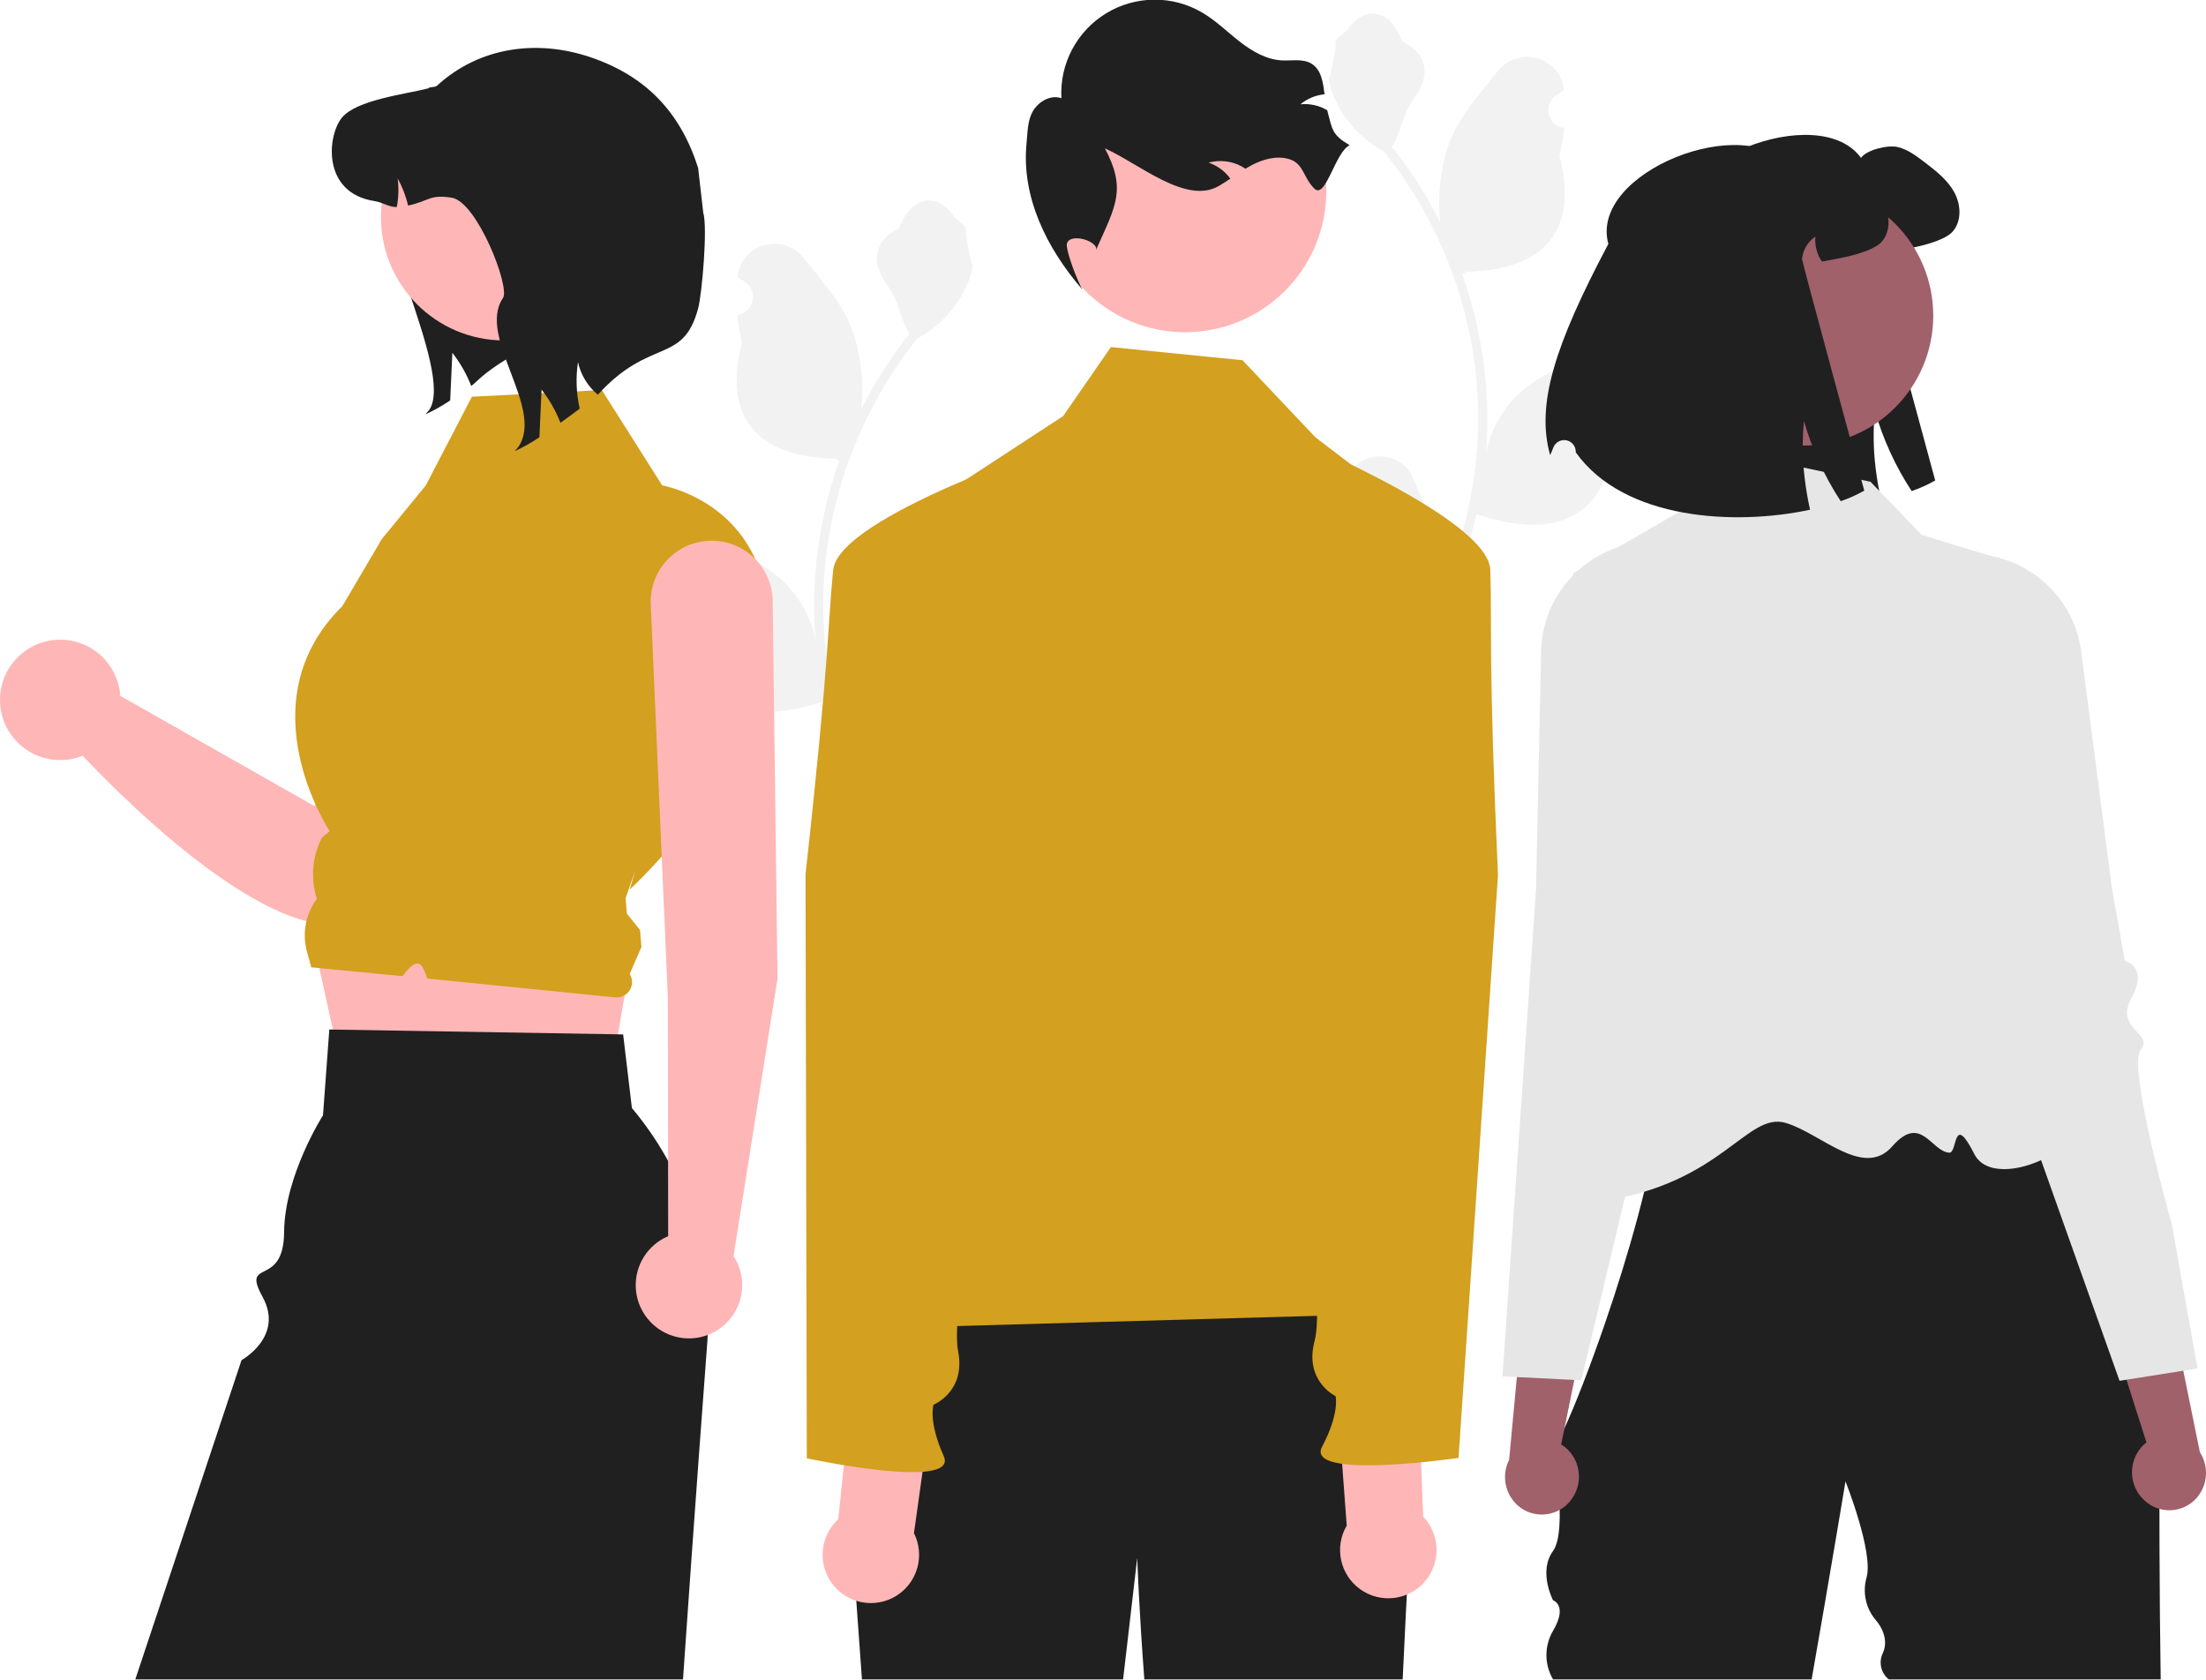
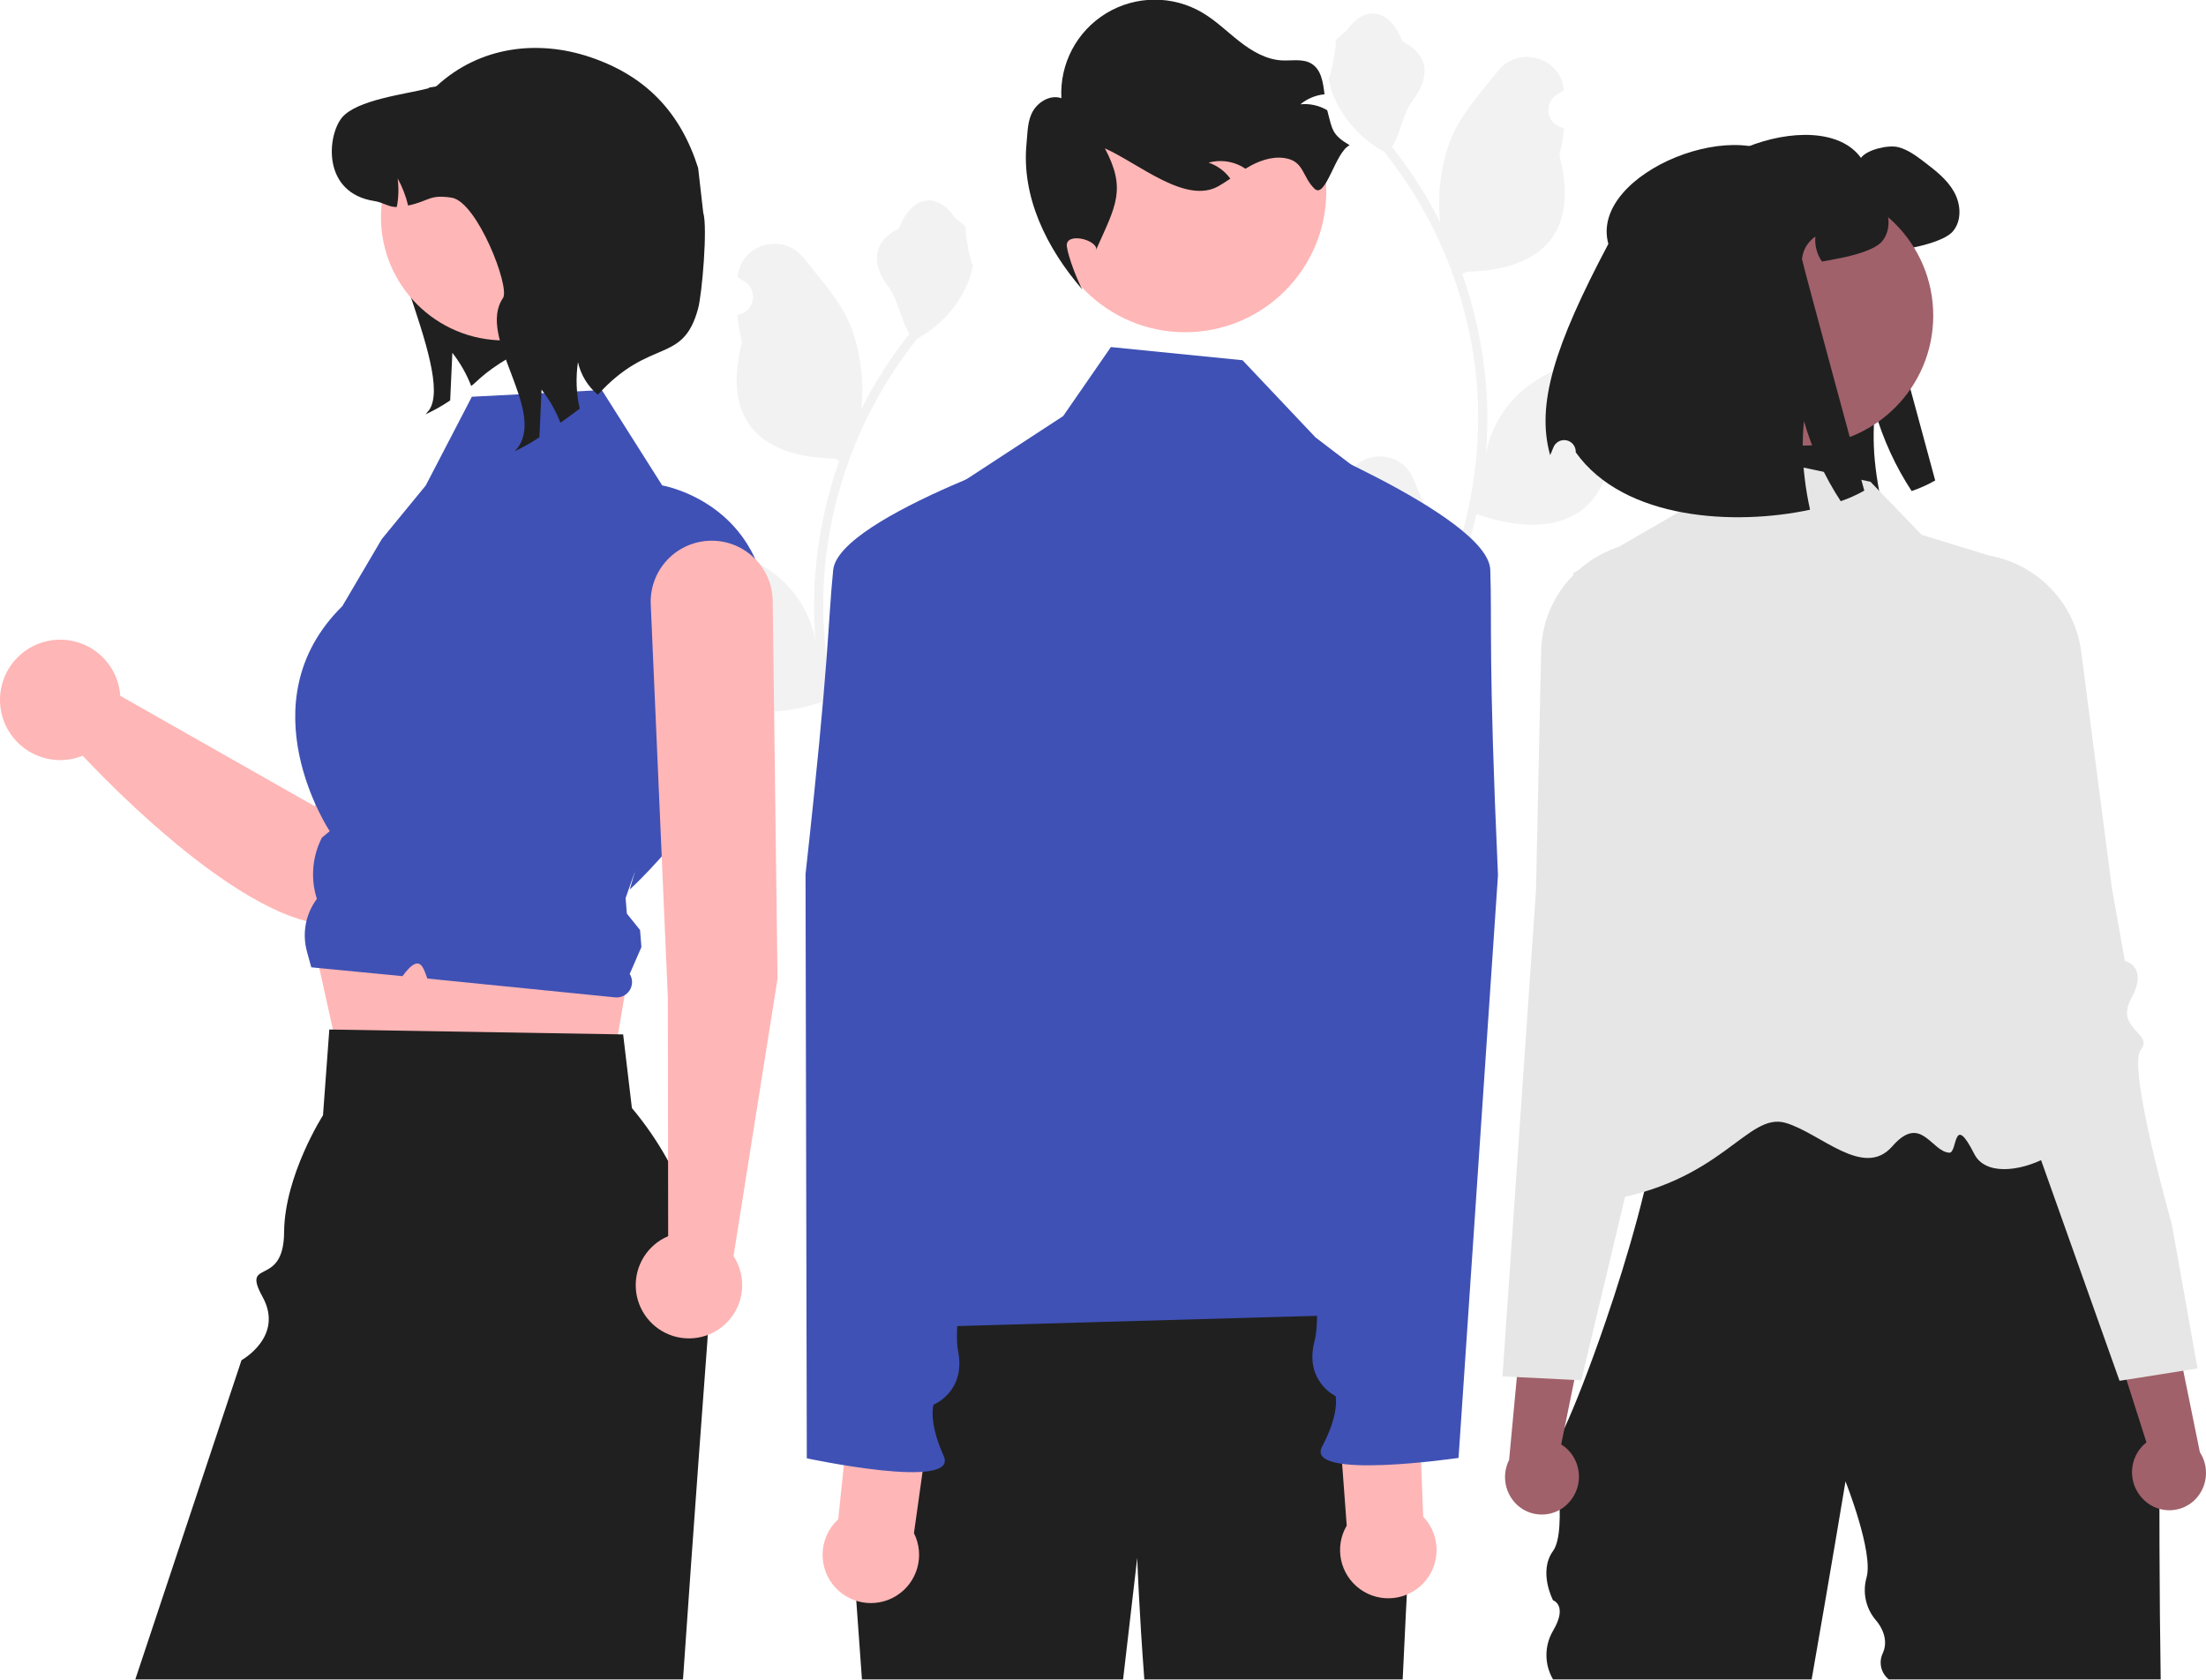
<svg xmlns="http://www.w3.org/2000/svg" data-name="Layer 1" width="838" height="638.004" viewBox="0 0 838 638.004">
  <path d="M689.135,323.255a5.09,5.09,0,0,0,3.689-8.823c-.128-.51-.22-.876-.349-1.387q.069-.167.139-.333c4.686-11.174,20.569-11.097,25.215.094,4.124,9.933,9.375,19.882,10.668,30.384a40.44,40.44,0,0,1-.71,13.908,162.132,162.132,0,0,0,14.748-67.338,156.487,156.487,0,0,0-.971-17.458q-.804-7.128-2.231-14.154a164.01,164.01,0,0,0-32.525-69.512,43.648,43.648,0,0,1-18.153-18.834,33.294,33.294,0,0,1-3.028-9.098c.884.116,3.332-13.343,2.666-14.169,1.232-1.869,3.436-2.798,4.781-4.621,6.69-9.07,15.906-7.486,20.717,4.839,10.278,5.187,10.378,13.79,4.071,22.065-4.012,5.264-4.564,12.387-8.084,18.023.362.464.739.913,1.101,1.376a165.069,165.069,0,0,1,17.229,27.295c-1.369-10.691.652-23.571,4.097-31.873,3.921-9.46,11.271-17.427,17.744-25.605,7.774-9.823,23.717-5.536,25.086,6.916q.02.181.039.362-1.442.814-2.823,1.727a6.905,6.905,0,0,0,2.784,12.565l.141.022a68.701,68.701,0,0,1-1.811,10.272c8.303,32.111-9.623,43.807-35.219,44.332-.565.29-1.116.579-1.681.855a168.487,168.487,0,0,1,9.069,42.681,159.804,159.804,0,0,1-.116,25.802l.043-.304a42.227,42.227,0,0,1,14.415-24.383c11.093-9.113,26.766-12.468,38.734-19.793,5.761-3.526,13.143,1.031,12.138,7.71q-.024.16-.049.32a46.377,46.377,0,0,0-5.201,2.506q-1.442.814-2.823,1.727a6.905,6.905,0,0,0,2.784,12.565l.141.022c.101.014.188.029.29.044a68.76,68.76,0,0,1-12.648,19.805c-5.192,28.032-27.491,30.691-51.344,22.528h-.015a168.437,168.437,0,0,1-11.315,33.032H690.148c-.145-.449-.275-.913-.406-1.362a45.926,45.926,0,0,0,11.185-.666c-2.999-3.68-5.998-7.389-8.997-11.069a2.511,2.511,0,0,1-.188-.217c-1.521-1.883-3.057-3.752-4.578-5.636l-.001-.002a67.271,67.271,0,0,1,1.971-17.137Z" transform="translate(-181 -130.9981)" fill="#f2f2f2" />
  <path d="M818.913,219.81c-7.516-27.402,53.102-50.899,69.021-28.832,2.213-3.137,10.394-5.043,14.147-4.08s6.91,3.368,9.989,5.697c4.234,3.253,8.623,6.621,11.221,11.298,2.618,4.658,3.022,11.009-.5,15.051-2.791,3.214-11.029,5.293-15.225,6.14-2.926.597-5.389,1.078-7.506,1.424a14.352,14.352,0,0,1-2.502-9.489,11.648,11.648,0,0,0-5.081,8.546c-.058.712,23.655,87.96,23.655,87.96a51.72,51.72,0,0,1-8.95,4.023,112.545,112.545,0,0,1-13.954-30.411,97.453,97.453,0,0,0,.269,21.653,119.144,119.144,0,0,0,2.04,11.991c-28.178,6.082-70.56,4.081-88.999-21.788q-.005-.161-.009-.321a4.402,4.402,0,0,0-8.503-1.535c-.447,1.141-.859,2.129-1.226,2.915C791.428,280.843,798.376,258.613,818.913,219.81Z" transform="translate(-181 -130.9981)" fill="#202020" />
  <path d="M770.963,679.207v.897A3.809,3.809,0,0,1,770.963,679.207Z" transform="translate(-181 -130.9981)" fill="#202020" />
  <path d="M798.558,524.133a15.324,15.324,0,0,1,2.183-.424Q799.472,523.915,798.558,524.133Z" transform="translate(-181 -130.9981)" fill="#202020" />
  <path d="M797.919,524.295c.194-.054.409-.109.639-.163C798.344,524.188,798.138,524.229,797.919,524.295Z" transform="translate(-181 -130.9981)" fill="#202020" />
  <path d="M1001.79,768.998H898.504a8.213,8.213,0,0,1-2.211-10.115c2.822-6.471-2.708-12.384-2.708-12.384a17.567,17.567,0,0,1-3.54-16.191c2.737-9.558-7.988-36.535-7.988-36.535s-5.781,34.834-12.865,75.225H770.963a18.259,18.259,0,0,1,0-18.489c5.724-9.706,0-11.568,0-11.568s-5.724-10.862,0-18.748,0-40.088,0-40.088c.216,1.424,1.847-1.165,4.358-6.592,3.823-8.258,9.664-23.108,15.566-40.348,4.219-12.305,8.473-25.843,12.028-39.08h.009q1.398-5.216,2.649-10.337c1.631-6.696,3.029-13.202,4.09-19.311,2.304-13.159,3.063-24.463,1.294-31.814-1.467-6.118-4.677-9.492-10.216-8.914,2.968-.492,7.317-.958,12.676-1.398.966-.078,1.967-.155,3.003-.242,39.968-3.02,125.721-4.754,125.721-4.754L968.406,564.35l33.264,59.582S1000.764,703.86,1001.79,768.998Z" transform="translate(-181 -130.9981)" fill="#202020" />
  <path d="M891.547,314.02,831.033,301.183l-12.015,24.185L778.556,348.794s26.082,106.641,25.933,121.64c-.378,38.079-61.306,123.44-15.285,116.874s55.369-34.073,70.143-29.724c13.324,3.923,29.594,21.372,40.486,8.892s14.728,1.931,21.616,2.429c3.273.237,1.302-15.759,9.537.497s51.904-5.626,37.104-20.427c-24.65-24.65-29.66-206.361-29.66-206.361l-27.441-8.443Z" transform="translate(-181 -130.9981)" fill="#e6e6e6" />
  <path d="M777.411,701.296a14.526,14.526,0,0,0-1.496-20.205,13.936,13.936,0,0,0-1.866-1.351l10.118-49.656-23.39-13.999-6.506,69.522a14.486,14.486,0,0,0,3.339,17.367,13.863,13.863,0,0,0,19.556-1.386Q777.29,701.443,777.411,701.296Z" transform="translate(-181 -130.9981)" fill="#a0616a" />
  <path d="M850.037,439.552c-.147-1.596-2.183-2.321-5.005-3.322a30.95,30.95,0,0,1-7.999-3.788c-6.247-4.513-3.788-9.233-.388-15.756.664-1.268,1.355-2.589,2.002-3.961,1.924-4.064-1.139-20.83-9.121-49.84-2.459-8.931-2.451-15.238-4.15-19.423-1.691-4.185-5.082-6.247-14.324-6.679a42.251,42.251,0,0,0-30.416,10.812c-.224.198-.457.414-.682.621q-.634.595-1.243,1.217a42.22,42.22,0,0,0-12.27,29.027l-.043,1.855-1.907,88.634-5.358,77.78-7.386,107.143,5.471.268L779.048,655.228l2.649.129,6.282-26.352,7.559-31.711,2.778-11.649,8.62-36.137,4.021-16.886,2.459-10.311L814.417,518.1l4.884-20.467c.112-.431,11.347-44.757,24.299-52.169C848.432,442.702,850.175,441.097,850.037,439.552Z" transform="translate(-181 -130.9981)" fill="#e6e6e6" />
  <path d="M995.355,700.768a14.526,14.526,0,0,1-.683-20.249,13.934,13.934,0,0,1,1.71-1.544L980.99,630.692l21.752-16.43,13.935,68.421a14.486,14.486,0,0,1-1.454,17.625,13.863,13.863,0,0,1-19.592.723Q995.491,700.901,995.355,700.768Z" transform="translate(-181 -130.9981)" fill="#a0616a" />
  <path d="M1005.996,596S989.031,536.312,994.205,529.85s-10.106-7.723-3.522-19.757-2.504-14.047-2.504-14.047l-4.932-27.669-8.817-67.961-.267-2.021-2.564-19.772a42.341,42.341,0,0,0-16.696-28.617c-.233-.178-.471-.35-.709-.521q-1.628-1.172-3.327-2.172a42.263,42.263,0,0,0-28.106-5.339c-18.286,2.848-12.595,9.667-15.56,27.935-4.819,29.703-6.07,46.697-3.72,50.536.792,1.293,1.624,2.53,2.417,3.717,4.083,6.129,7.034,10.551,1.305,15.718a31.251,31.251,0,0,1-7.544,4.616c-2.693,1.304-4.643,2.24-4.616,3.843.03,1.553,1.934,2.955,7.031,5.179,6.177,2.703,12.811,12.923,18.245,23.363a257.88,257.88,0,0,1,11.518,25.899L978.54,634.137l7.618,21.422,2.628-.416,21.58-3.421,5.412-.857Z" transform="translate(-181 -130.9981)" fill="#e6e6e6" />
  <circle cx="685.016" cy="119.908" r="49.37" fill="#a0616a" />
  <path d="M791.967,223.66c-7.516-27.402,53.102-50.899,69.021-28.832,2.213-3.137,10.394-5.043,14.147-4.08s6.91,3.368,9.989,5.697c4.234,3.253,8.623,6.621,11.221,11.298,2.618,4.658,3.022,11.009-.5,15.051-2.791,3.214-11.029,5.293-15.225,6.14-2.926.597-5.389,1.078-7.506,1.424a14.352,14.352,0,0,1-2.502-9.489,11.648,11.648,0,0,0-5.081,8.546c-.058.712,23.655,87.96,23.655,87.96a51.72,51.72,0,0,1-8.95,4.023,112.545,112.545,0,0,1-13.954-30.411,97.453,97.453,0,0,0,.269,21.653,119.142,119.142,0,0,0,2.04,11.991c-28.178,6.082-70.56,4.081-88.999-21.788q-.005-.161-.009-.321a4.402,4.402,0,0,0-8.503-1.535c-.447,1.141-.859,2.129-1.226,2.915C764.482,284.693,771.43,262.462,791.967,223.66Z" transform="translate(-181 -130.9981)" fill="#202020" />
  <path d="M810.435,197.849" transform="translate(-181 -130.9981)" fill="#202020" />
  <path d="M547.121,394.255a5.09,5.09,0,0,1-3.689-8.823c.128-.51.22-.876.349-1.387q-.069-.167-.139-.333c-4.686-11.174-20.569-11.097-25.215.094-4.124,9.933-9.375,19.882-10.668,30.384a40.44,40.44,0,0,0,.71,13.908A162.132,162.132,0,0,1,493.721,360.76a156.49,156.49,0,0,1,.971-17.458q.804-7.128,2.231-14.154a164.01,164.01,0,0,1,32.525-69.512,43.648,43.648,0,0,0,18.153-18.834,33.295,33.295,0,0,0,3.028-9.098c-.884.116-3.332-13.343-2.666-14.169-1.232-1.869-3.436-2.798-4.781-4.621-6.69-9.07-15.906-7.486-20.717,4.839-10.278,5.187-10.378,13.79-4.071,22.065,4.012,5.264,4.564,12.387,8.084,18.023-.362.464-.739.913-1.101,1.376a165.069,165.069,0,0,0-17.229,27.295c1.369-10.691-.652-23.571-4.097-31.873-3.921-9.46-11.271-17.427-17.744-25.605-7.774-9.823-23.717-5.536-25.086,6.916q-.02.181-.039.362,1.442.814,2.823,1.727a6.905,6.905,0,0,1-2.784,12.565l-.141.022a68.7,68.7,0,0,0,1.811,10.272c-8.303,32.111,9.623,43.807,35.219,44.332.565.29,1.116.579,1.681.855a168.487,168.487,0,0,0-9.069,42.681,159.804,159.804,0,0,0,.116,25.802l-.043-.304A42.227,42.227,0,0,0,476.379,349.88c-11.093-9.113-26.766-12.468-38.734-19.793-5.761-3.526-13.143,1.031-12.138,7.71q.024.16.049.32a46.378,46.378,0,0,1,5.201,2.506q1.442.814,2.823,1.727a6.905,6.905,0,0,1-2.784,12.565l-.141.022c-.101.014-.188.029-.29.044A68.76,68.76,0,0,0,443.014,374.784c5.192,28.032,27.491,30.691,51.344,22.528h.015a168.437,168.437,0,0,0,11.315,33.032H546.108c.145-.449.275-.913.406-1.362a45.926,45.926,0,0,1-11.185-.666c2.999-3.68,5.998-7.389,8.997-11.069a2.513,2.513,0,0,0,.188-.217c1.521-1.883,3.057-3.752,4.578-5.636l.001-.002a67.271,67.271,0,0,0-1.971-17.137Z" transform="translate(-181 -130.9981)" fill="#f2f2f2" />
  <path d="M358.516,190.979c-.917,2.138-29.204,1.909-30.5,3.812-9.989,14.697,26.018,77.23,16.03,91.946l-1.392,1.658a65.757,65.757,0,0,0,9.36-5.28c.267-6.024.534-12.066.82-18.09a49.721,49.721,0,0,1,7.167,12.6c2.326-1.639,4.233-4.678,14.201-10.656A62.515,62.515,0,0,1,388.017,255.598Z" transform="translate(-181 -130.9981)" fill="#202020" />
  <path d="M379.057,311.43a23.428,23.428,0,0,0-35.493,13.858L300.578,437.291,226.69,395.343a22.875,22.875,0,1,0-14.272,22.752c15.56,16.607,83.019,84.696,110.946,58.092,23.474-22.362,57.351-109.029,65.505-138.957A23.43,23.43,0,0,0,379.057,311.43Z" transform="translate(-181 -130.9981)" fill="#ffb6b6" />
  <polygon points="117.341 349.883 130.906 411.195 230.098 420.167 239.214 366.781 117.341 349.883" fill="#ffb6b6" />
  <path d="M449.858,638.108c-.045.879-.1,1.749-.163,2.628-.951,12.704-2.039,27.356-3.217,43.413-1.858,25.48-3.933,54.495-6.026,84.85H232.397l40.35-121.282s16.293-8.97,7.998-24.039,8.026-3.061,8.178-24.581,14.777-44.415,14.777-44.415l2.401-32.584,1.368.027,108.273,1.803,1.975.036,3.325,27.972A123.668,123.668,0,0,1,449.858,638.108Z" transform="translate(-181 -130.9981)" fill="#202020" />
-   <path d="M360.25,281.716l49.373-2.543,22.932,36.236s43.148,7.214,40.157,58.058-52.498,95.46-52.498,95.46l2.116-7.255-3.675,10.502.471,5.897,5.014,6.245.516,6.458-4.442,10.219v0a5.839,5.839,0,0,1-5.536,8.9l-71.34-7.149c-1.624-4.468-2.927-9.814-9.438-.914l-6.72-.651-27.936-2.707-1.644-5.99a23.205,23.205,0,0,1,3.775-20.015v0a30.607,30.607,0,0,1,1.771-22.981l.134-.268,2.967-2.473s-32.457-48.762,4.803-85.488l14.954-25.422,16.732-20.414Z" transform="translate(-181 -130.9981)" fill="#D3A01F" />
+   <path d="M360.25,281.716l49.373-2.543,22.932,36.236s43.148,7.214,40.157,58.058-52.498,95.46-52.498,95.46l2.116-7.255-3.675,10.502.471,5.897,5.014,6.245.516,6.458-4.442,10.219v0a5.839,5.839,0,0,1-5.536,8.9l-71.34-7.149c-1.624-4.468-2.927-9.814-9.438-.914l-6.72-.651-27.936-2.707-1.644-5.99a23.205,23.205,0,0,1,3.775-20.015v0a30.607,30.607,0,0,1,1.771-22.981l.134-.268,2.967-2.473s-32.457-48.762,4.803-85.488l14.954-25.422,16.732-20.414Z" transform="translate(-181 -130.9981)" fill="#3F51B5" />
  <circle cx="191.538" cy="82.509" r="46.819" fill="#ffb6b6" />
  <path d="M408.097,280.953a22.548,22.548,0,0,1-7.549-12.391,48.446,48.446,0,0,0,.667,17.69c-2.535,1.906-4.994,3.717-7.32,5.357a49.721,49.721,0,0,0-7.167-12.6c-.286,6.024-.553,12.066-.82,18.09a65.755,65.755,0,0,1-9.36,5.28l1.392-1.658c9.989-14.716-15.86-41.804-5.871-56.501,2.802-4.118-9.855-36.657-19.501-38.125-8.578-1.296-8.216,1.182-16.527,2.993a41.589,41.589,0,0,0-3.984-10.313,34.075,34.075,0,0,1-.324,10.866c-2.955.114-5.279-1.768-8.426-2.249-20.073-3.069-18.033-24.781-12.448-31.663,5.604-6.862,24.209-8.921,32.787-11.152.782-.762,2.554-.286,3.336-1.01,16.439-15.045,38.426-17.537,58.212-10.868,21.1,7.111,34.256,20.875,41.008,42.092l1.937,16.98c1.737,5.46-.448,30.862-1.937,36.395C440.417,269.672,428.096,258.936,408.097,280.953Z" transform="translate(-181 -130.9981)" fill="#202020" />
  <path d="M476.363,502.769l-1.843-143.553a23.173,23.173,0,0,0-23.17-22.807h-0a23.173,23.173,0,0,0-23.14,24.402l6.486,149.058.123,90.739a20.222,20.222,0,1,0,24.827,7.561Z" transform="translate(-181 -130.9981)" fill="#ffb6b6" />
  <path d="M718,688.492s-2.85,51.27-4.16,80.51H615.7c-2.02-26.61-2.7-46.16-2.7-46.16l-5.37,46.16h-99.2l-6.15-85.49,29.72-73.67s161.06-11.17,176,3C722.93,627.002,718,688.492,718,688.492Z" transform="translate(-181 -130.9981)" fill="#202020" />
  <circle cx="450.216" cy="72.599" r="53.607" fill="#ffb6b6" />
  <path d="M693.7,186.178c-5.506,2.511-9.074,20.694-13.402,16.467s-4.039-9.729-9.874-11.289c-4.712-1.265-9.783.181-14.08,2.461-.767.402-1.511.84-2.236,1.275-.479-.32-.955-.621-1.466-.898a17.033,17.033,0,0,0-12.537-1.41,16.713,16.713,0,0,1,8.259,6.087c-1.438.964-2.895,1.93-4.386,2.787-12.45,7.185-30.166-8.438-43.271-14.307,8.209,15.404,4.167,21.784-2.961,37.715l-.246.907c.405-3.993-11.95-6.968-11.234-1.348.509,3.991,3.962,12.861,5.897,16.384-13.778-15.932-23.194-35.428-21.207-55.54.432-4.225.302-8.683,2.481-12.35,2.181-3.648,6.729-6.208,10.753-4.817a35.542,35.542,0,0,1,53.507-32.524c5.145,3.019,9.44,7.288,14.155,10.971,4.715,3.683,10.151,6.893,16.13,7.197,3.793.183,7.921-.743,11.18,1.221,3.775,2.28,4.421,7.052,4.988,11.645a17.014,17.014,0,0,0-9.167,3.815,16.648,16.648,0,0,1,10.022,2.15,1.036,1.036,0,0,1,.164.093C687.164,180.461,686.96,182.144,693.7,186.178Z" transform="translate(-181 -130.9981)" fill="#202020" />
-   <path d="M508.668,635.777c45.651-53.435,30.231-121.4,12.113-190.008l3.448-101.354a31.004,31.004,0,0,1,14.029-24.902L584.861,289.068,603,262.842l50,5,27.726,29.322,30.691,23.43a50.843,50.843,0,0,1,18.792,51.39L700.839,504.804s12.284,68.855,4.789,76.46-26.808.004-11.493,8.54c18.38,10.245,35.092,8.354,25.791,17.655s2.47,22.232,2.47,22.232Z" transform="translate(-181 -130.9981)" fill="#D3A01F" />
+   <path d="M508.668,635.777c45.651-53.435,30.231-121.4,12.113-190.008l3.448-101.354a31.004,31.004,0,0,1,14.029-24.902L584.861,289.068,603,262.842l50,5,27.726,29.322,30.691,23.43a50.843,50.843,0,0,1,18.792,51.39L700.839,504.804s12.284,68.855,4.789,76.46-26.808.004-11.493,8.54c18.38,10.245,35.092,8.354,25.791,17.655s2.47,22.232,2.47,22.232Z" transform="translate(-181 -130.9981)" fill="#3F51B5" />
  <path d="M528.186,713.436l7.611-54.221-30.367-8.669-6.007,57.612a18.329,18.329,0,1,0,28.763,5.278Z" transform="translate(-181 -130.9981)" fill="#ffb6b6" />
-   <path d="M586,298.842s-86.438,28.133-88.499,48.717S496.123,380.745,487,463.115l.481,221.883s57.952,12.408,52.008-.859-3.869-19.507-3.869-19.507,12.425-4.903,9.315-20.479,12.487-92.768,12.487-92.768L567.266,412.946Z" transform="translate(-181 -130.9981)" fill="#D3A01F" />
+   <path d="M586,298.842s-86.438,28.133-88.499,48.717S496.123,380.745,487,463.115l.481,221.883s57.952,12.408,52.008-.859-3.869-19.507-3.869-19.507,12.425-4.903,9.315-20.479,12.487-92.768,12.487-92.768L567.266,412.946Z" transform="translate(-181 -130.9981)" fill="#3F51B5" />
  <path d="M692.581,710.565l-4.05-54.602,30.869-6.666,2.228,57.881a18.329,18.329,0,1,1-29.047,3.387Z" transform="translate(-181 -130.9981)" fill="#ffb6b6" />
-   <path d="M661.99,293.078s84.415,33.723,85.126,54.398-.795,33.205,2.925,115.995l-14.983,221.377s-58.639,8.593-51.841-4.256,5.136-19.213,5.136-19.213-12.078-5.705-7.956-21.045S674,546.949,674,546.949l-.774-138.786Z" transform="translate(-181 -130.9981)" fill="#D3A01F" />
+   <path d="M661.99,293.078s84.415,33.723,85.126,54.398-.795,33.205,2.925,115.995l-14.983,221.377s-58.639,8.593-51.841-4.256,5.136-19.213,5.136-19.213-12.078-5.705-7.956-21.045S674,546.949,674,546.949l-.774-138.786Z" transform="translate(-181 -130.9981)" fill="#3F51B5" />
</svg>
